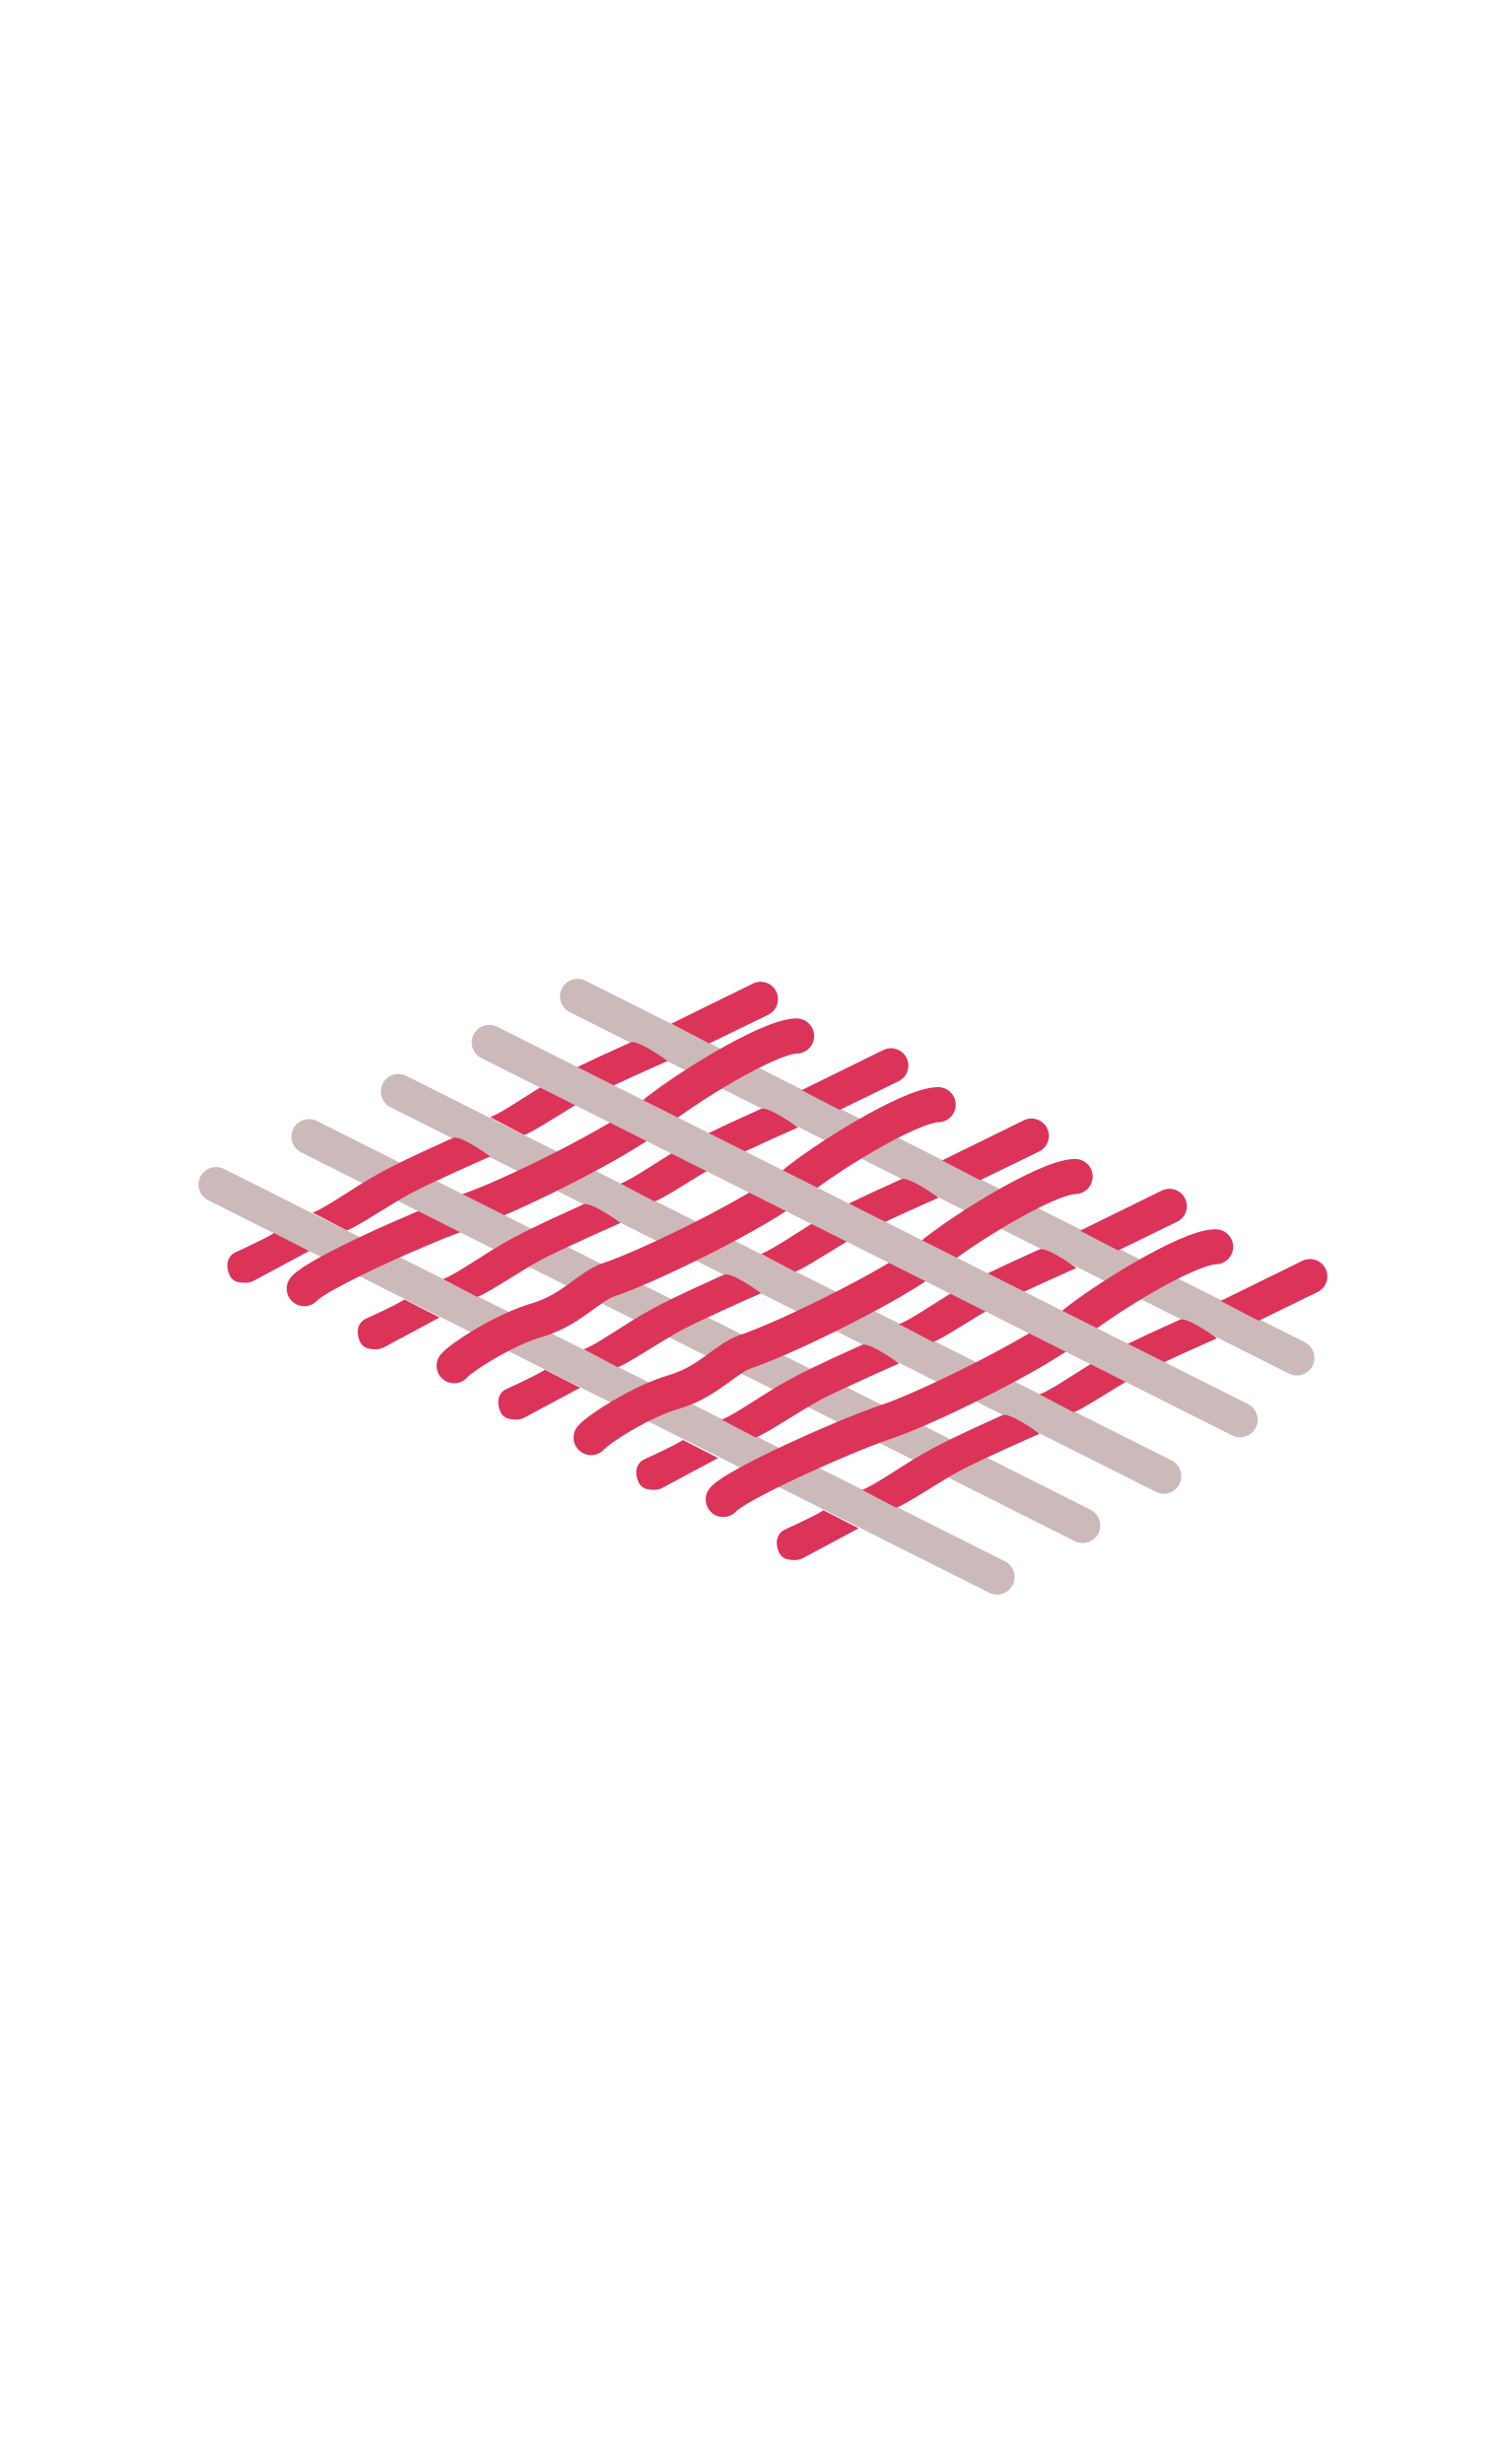
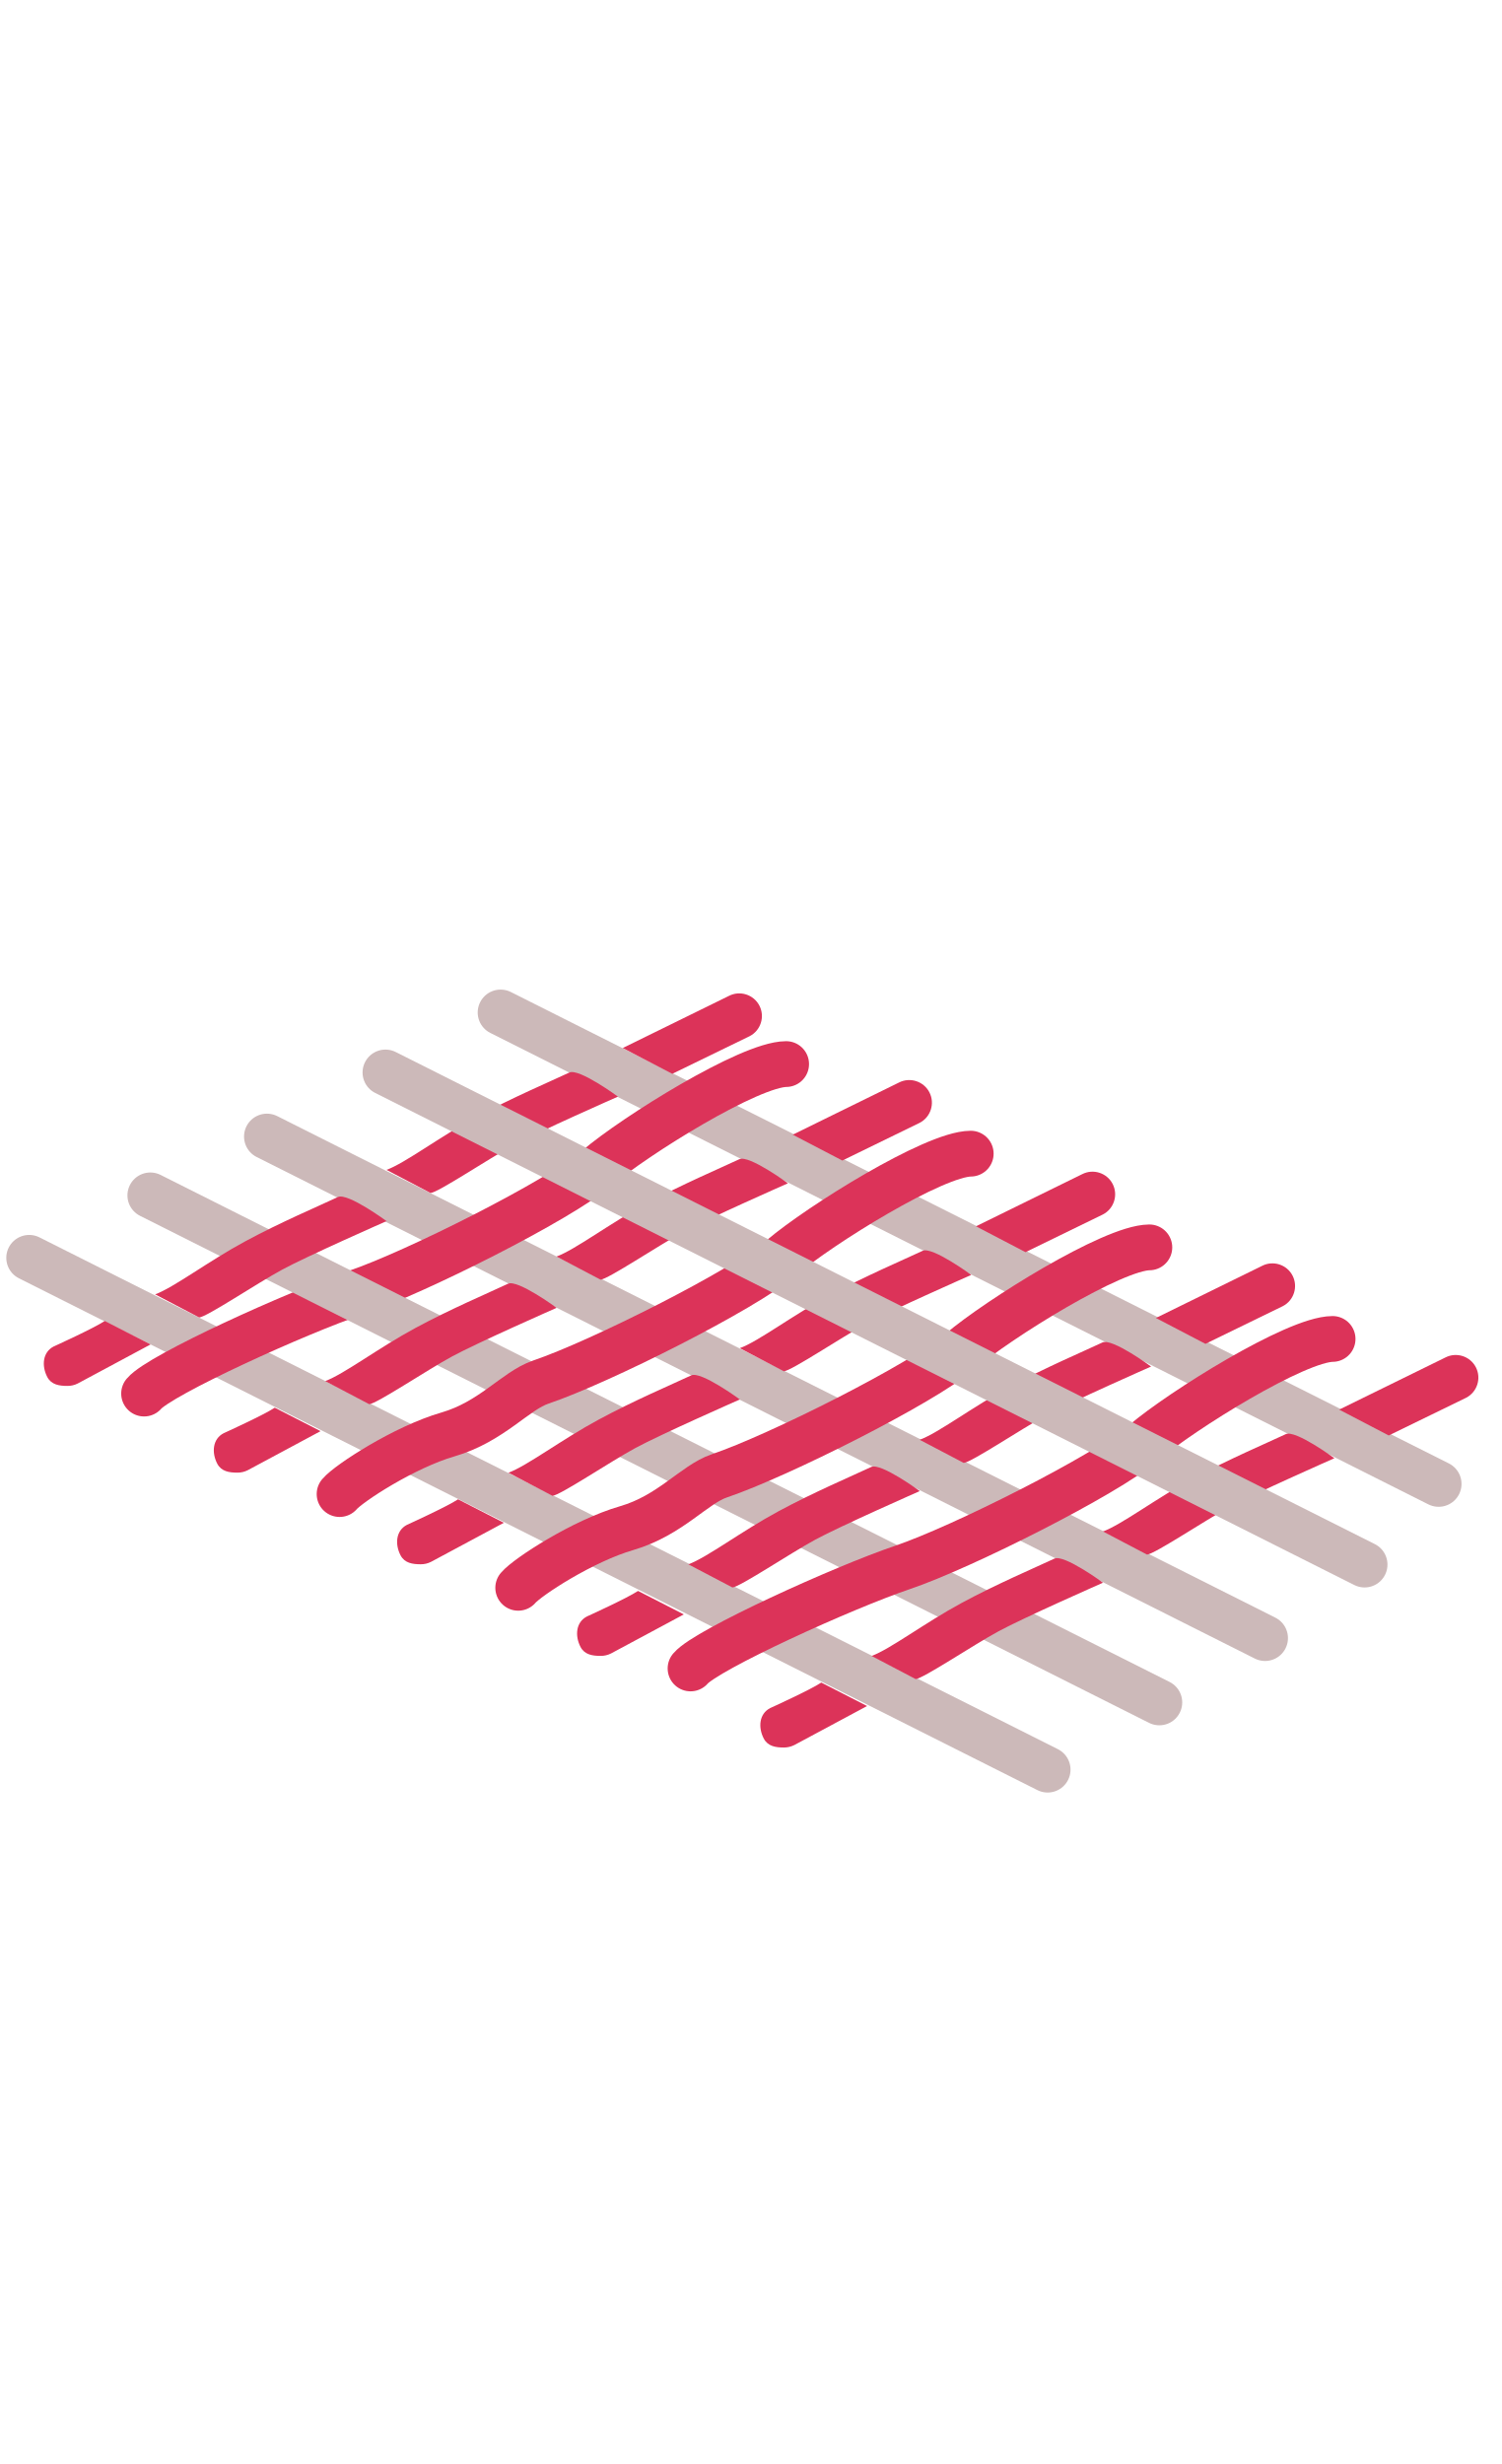
<svg xmlns="http://www.w3.org/2000/svg" version="1.1" id="Layer_1" x="0px" y="0px" viewBox="0 0 257.34 422.21" style="enable-background:new 0 0 257.34 422.21;" xml:space="preserve">
  <style type="text/css">
- 	.st0{fill:none;stroke:#CCB9B9;stroke-width:6.015;stroke-linecap:round;stroke-miterlimit:10;}
- 	.st1{fill:none;stroke:#DC3359;stroke-width:9.023;stroke-linecap:round;stroke-miterlimit:10;}
- 	.st2{fill:none;stroke:#DC3359;stroke-width:6.015;stroke-linecap:round;stroke-miterlimit:10;}
+ 	.st0{fill:none;stroke:#CCB9B9;stroke-width:7.845;stroke-linecap:round;stroke-miterlimit:10;}
+ 	.st1{fill:none;stroke:#DC3359;stroke-width:11.767;stroke-linecap:round;stroke-miterlimit:10;}
+ 	.st2{fill:none;stroke:#DC3359;stroke-width:7.845;stroke-linecap:round;stroke-miterlimit:10;}
	.st3{fill:#DC3359;}
</style>
  <g>
-     <line class="st0" x1="37.03" y1="202.98" x2="170.85" y2="270.23" />
-     <line class="st0" x1="68.27" y1="187.04" x2="199.42" y2="252.94" />
-     <line class="st0" x1="98.97" y1="170.74" x2="222.23" y2="232.68" />
-     <path class="st1" d="M116.08,176.23" />
-     <path class="st1" d="M109.51,179.63" />
-     <path class="st2" d="M52.13,220.81c2.07-2.46,20.11-10.66,27.86-13.27c7.75-2.62,26.66-12.12,31.67-16.37s20.04-13.62,24.84-13.65" />
-     <line class="st0" x1="52.95" y1="194.77" x2="185.53" y2="261.39" />
+     <line class="st0" x1="5" y1="215.53" x2="179.52" y2="303.23" />
+     <line class="st0" x1="45.74" y1="194.75" x2="216.78" y2="280.69" />
+     <line class="st0" x1="85.78" y1="173.49" x2="246.52" y2="254.27" />
+     <path class="st1" d="M108.09,180.65" />
+     <path class="st1" d="M99.52,185.08" />
+     <path class="st2" d="M24.69,238.79c2.7-3.21,26.23-13.9,36.33-17.31c10.11-3.42,34.77-15.81,41.3-21.35   c6.53-5.54,26.13-17.76,32.39-17.8" />
+     <line class="st0" x1="25.76" y1="204.83" x2="198.66" y2="291.71" />
    <g>
      <g>
-         <path class="st3" d="M115.02,175.41l13.95-6.85c1.46-0.75,3.26-0.18,4.01,1.28c0.75,1.46,0.18,3.26-1.28,4.01l-10.17,4.95     L115.02,175.41z" />
+         <path class="st3" d="M106.71,179.58l18.19-8.93c1.9-0.98,4.25-0.23,5.23,1.67c0.98,1.9,0.23,4.25-1.67,5.23L115.2,184     L106.71,179.58z" />
      </g>
      <g>
-         <path class="st3" d="M42.06,219.81c-1.08,0-2.12-0.15-2.65-1.17c-0.76-1.46-0.62-3.26,0.84-4.01c0,0,5.29-2.4,6.71-3.35     l6.02,3.08l-9.56,5.13C42.99,219.71,42.52,219.81,42.06,219.81z" />
+         <path class="st3" d="M11.56,237.48c-1.41,0-2.76-0.2-3.46-1.53c-0.99-1.9-0.81-4.25,1.1-5.23c0,0,6.9-3.13,8.75-4.37l7.85,4.02     l-12.47,6.69C12.77,237.35,12.16,237.48,11.56,237.48z" />
      </g>
      <g>
-         <path class="st3" d="M53.58,207.78c2.46-0.9,6.98-4.35,11.85-6.97c4.68-2.52,9.53-4.58,12.18-5.82c1.28-0.59,6.39,3.17,6.39,3.17     s-10.43,4.59-13.71,6.37c-3.29,1.78-9.94,6.24-10.91,6.29L53.58,207.78z" />
+         <path class="st3" d="M26.58,221.79c3.21-1.17,9.1-5.67,15.45-9.09c6.1-3.29,12.43-5.97,15.88-7.59c1.67-0.77,8.33,4.13,8.33,4.13     s-13.6,5.99-17.88,8.31c-4.29,2.32-12.96,8.14-14.23,8.2L26.58,221.79z" />
      </g>
      <g>
-         <path class="st3" d="M83.98,191.42c2.46-0.9,6.98-4.35,11.85-6.97c4.68-2.52,9.53-4.58,12.18-5.82c1.28-0.59,6.39,3.17,6.39,3.17     s-10.43,4.59-13.71,6.37c-3.29,1.78-9.94,6.24-10.91,6.29L83.98,191.42z" />
+         <path class="st3" d="M66.23,200.46c3.21-1.17,9.1-5.67,15.45-9.09c6.1-3.29,12.43-5.97,15.88-7.59c1.67-0.77,8.33,4.13,8.33,4.13     s-13.6,5.99-17.88,8.31c-4.29,2.32-12.96,8.14-14.23,8.2L66.23,200.46z" />
      </g>
    </g>
    <g>
      <g>
-         <path class="st3" d="M137.36,186.8l13.95-6.85c1.46-0.75,3.26-0.18,4.01,1.28c0.75,1.46,0.18,3.26-1.28,4.01l-10.16,4.95     L137.36,186.8z" />
+         <path class="st3" d="M135.84,194.43l18.19-8.93c1.9-0.98,4.25-0.23,5.23,1.67c0.98,1.9,0.23,4.25-1.67,5.23l-13.25,6.46     L135.84,194.43z" />
      </g>
      <g>
-         <path class="st3" d="M64.4,231.2c-1.08,0-2.12-0.15-2.65-1.17c-0.76-1.46-0.62-3.26,0.84-4.01c0,0,5.29-2.4,6.71-3.35l6.02,3.08     l-9.56,5.13C65.33,231.1,64.87,231.2,64.4,231.2z" />
+         <path class="st3" d="M40.69,252.34c-1.41,0-2.76-0.2-3.46-1.53c-0.99-1.9-0.81-4.25,1.1-5.23c0,0,6.9-3.13,8.75-4.37l7.85,4.02     l-12.47,6.69C41.91,252.2,41.31,252.34,40.69,252.34z" />
      </g>
      <g>
-         <path class="st3" d="M75.92,219.17c2.46-0.9,6.98-4.35,11.85-6.97c4.68-2.52,9.53-4.58,12.18-5.82c1.28-0.59,6.39,3.17,6.39,3.17     s-10.43,4.59-13.71,6.37c-3.29,1.78-9.94,6.24-10.91,6.29L75.92,219.17z" />
+         <path class="st3" d="M55.72,236.65c3.21-1.17,9.1-5.67,15.45-9.09c6.1-3.29,12.43-5.97,15.88-7.59c1.67-0.77,8.33,4.13,8.33,4.13     s-13.6,5.99-17.88,8.31c-4.29,2.32-12.96,8.14-14.23,8.2L55.72,236.65z" />
      </g>
      <g>
-         <path class="st3" d="M106.32,202.81c2.46-0.9,6.98-4.35,11.85-6.97c4.68-2.52,9.53-4.58,12.18-5.82     c1.28-0.59,6.39,3.17,6.39,3.17s-10.43,4.59-13.71,6.37c-3.29,1.78-9.94,6.24-10.91,6.29L106.32,202.81z" />
+         <path class="st3" d="M95.36,215.31c3.21-1.17,9.1-5.67,15.45-9.09c6.1-3.29,12.43-5.97,15.88-7.59c1.67-0.77,8.33,4.13,8.33,4.13     s-13.6,5.99-17.88,8.31c-4.29,2.32-12.96,8.14-14.23,8.2L95.36,215.31z" />
      </g>
    </g>
    <g>
      <g>
-         <path class="st3" d="M161.44,198.84l13.95-6.85c1.46-0.75,3.26-0.18,4.01,1.28c0.75,1.46,0.18,3.26-1.28,4.01l-10.17,4.95     L161.44,198.84z" />
+         <path class="st3" d="M167.24,210.13l18.19-8.93c1.9-0.98,4.25-0.23,5.23,1.67c0.98,1.9,0.23,4.25-1.67,5.23l-13.26,6.46     L167.24,210.13z" />
      </g>
      <g>
-         <path class="st3" d="M88.48,243.24c-1.08,0-2.12-0.15-2.65-1.17c-0.76-1.46-0.62-3.26,0.84-4.01c0,0,5.29-2.4,6.71-3.35     l6.02,3.08l-9.56,5.13C89.41,243.14,88.95,243.24,88.48,243.24z" />
+         <path class="st3" d="M72.1,268.04c-1.41,0-2.76-0.2-3.46-1.53c-0.99-1.9-0.81-4.25,1.1-5.23c0,0,6.9-3.13,8.75-4.37l7.85,4.02     l-12.47,6.69C73.31,267.91,72.71,268.04,72.1,268.04z" />
      </g>
      <g>
-         <path class="st3" d="M100,231.21c2.46-0.9,6.98-4.35,11.85-6.97c4.68-2.52,9.53-4.58,12.18-5.82c1.28-0.59,6.39,3.17,6.39,3.17     s-10.43,4.59-13.71,6.37c-3.29,1.78-9.94,6.24-10.91,6.29L100,231.21z" />
+         <path class="st3" d="M87.12,252.35c3.21-1.17,9.1-5.67,15.45-9.09c6.1-3.29,12.43-5.97,15.88-7.59c1.67-0.77,8.33,4.13,8.33,4.13     s-13.6,5.99-17.88,8.31c-4.29,2.32-12.96,8.14-14.23,8.2L87.12,252.35z" />
      </g>
      <g>
-         <path class="st3" d="M130.4,214.85c2.46-0.9,6.98-4.35,11.85-6.97c4.68-2.52,9.53-4.58,12.18-5.82c1.28-0.59,6.39,3.17,6.39,3.17     s-10.43,4.59-13.71,6.37c-3.29,1.78-9.94,6.24-10.91,6.29L130.4,214.85z" />
+         <path class="st3" d="M126.77,231.01c3.21-1.17,9.1-5.67,15.45-9.09c6.1-3.29,12.43-5.97,15.88-7.59     c1.67-0.77,8.33,4.13,8.33,4.13s-13.6,5.99-17.88,8.31c-4.29,2.32-12.96,8.14-14.23,8.2L126.77,231.01z" />
      </g>
    </g>
-     <path class="st2" d="M101.29,246.33c1.19-1.41,8.5-6.17,14.25-7.84s8.87-5.75,12.18-6.87c7.75-2.62,26.66-12.12,31.67-16.37   c5.01-4.25,20.04-13.62,24.84-13.65" />
-     <path class="st2" d="M77.82,234.02c1.19-1.41,8.5-6.17,14.25-7.84s8.87-5.75,12.18-6.87c7.75-2.62,26.66-12.12,31.67-16.37   c5.01-4.25,20.04-13.62,24.84-13.65" />
+     <path class="st2" d="M88.8,272.07c1.55-1.84,11.08-8.05,18.58-10.22c7.5-2.18,11.57-7.5,15.88-8.96   c10.11-3.42,34.77-15.81,41.3-21.35c6.53-5.54,26.13-17.76,32.39-17.8" />
+     <path class="st2" d="M58.19,256.01c1.55-1.84,11.08-8.05,18.58-10.22c7.5-2.18,11.57-7.5,15.88-8.96   c10.11-3.42,34.77-15.81,41.3-21.35c6.53-5.54,26.13-17.76,32.39-17.8" />
    <g>
      <g>
-         <path class="st3" d="M185.08,210.88l13.95-6.85c1.46-0.75,3.26-0.18,4.01,1.28c0.75,1.46,0.18,3.26-1.28,4.01l-10.17,4.95     L185.08,210.88z" />
+         <path class="st3" d="M198.07,225.84l18.19-8.93c1.9-0.98,4.25-0.23,5.23,1.67s0.23,4.25-1.67,5.23l-13.26,6.46L198.07,225.84z" />
      </g>
      <g>
-         <path class="st3" d="M112.13,255.28c-1.08,0-2.12-0.15-2.65-1.17c-0.76-1.46-0.62-3.26,0.84-4.01c0,0,5.29-2.4,6.71-3.35     l6.02,3.08l-9.56,5.13C113.05,255.18,112.59,255.28,112.13,255.28z" />
+         <path class="st3" d="M102.94,283.74c-1.41,0-2.76-0.2-3.46-1.53c-0.99-1.9-0.81-4.25,1.1-5.23c0,0,6.9-3.13,8.75-4.37l7.85,4.02     l-12.47,6.69C104.14,283.61,103.54,283.74,102.94,283.74z" />
      </g>
      <g>
-         <path class="st3" d="M123.64,243.25c2.46-0.9,6.98-4.35,11.85-6.97c4.68-2.52,9.53-4.58,12.18-5.82     c1.28-0.59,6.39,3.17,6.39,3.17s-10.43,4.59-13.71,6.37c-3.29,1.78-9.94,6.24-10.91,6.29L123.64,243.25z" />
+         <path class="st3" d="M117.95,268.05c3.21-1.17,9.1-5.67,15.45-9.09c6.1-3.29,12.43-5.97,15.88-7.59     c1.67-0.77,8.33,4.13,8.33,4.13s-13.6,5.99-17.88,8.31c-4.29,2.32-12.96,8.14-14.23,8.2L117.95,268.05z" />
      </g>
      <g>
-         <path class="st3" d="M154.04,226.89c2.46-0.9,6.98-4.35,11.85-6.97c4.68-2.52,9.53-4.58,12.18-5.82     c1.28-0.59,6.39,3.17,6.39,3.17s-10.43,4.59-13.71,6.37c-3.29,1.78-9.94,6.24-10.91,6.29L154.04,226.89z" />
+         <path class="st3" d="M157.59,246.71c3.21-1.17,9.1-5.67,15.45-9.09c6.1-3.29,12.43-5.97,15.88-7.59     c1.67-0.77,8.33,4.13,8.33,4.13s-13.6,5.99-17.88,8.31c-4.29,2.32-12.96,8.14-14.23,8.2L157.59,246.71z" />
      </g>
    </g>
-     <path class="st2" d="M123.93,256.93c2.07-2.46,20.11-10.66,27.86-13.27s26.66-12.12,31.67-16.37c5.01-4.25,20.04-13.62,24.84-13.65   " />
+     <path class="st2" d="M118.33,285.89c2.7-3.21,26.23-13.9,36.33-17.31s34.77-15.81,41.3-21.35c6.53-5.54,26.13-17.76,32.39-17.8" />
    <g>
      <g>
-         <path class="st3" d="M209.16,222.92l13.95-6.85c1.46-0.75,3.26-0.18,4.01,1.28c0.75,1.46,0.18,3.26-1.28,4.01l-10.17,4.95     L209.16,222.92z" />
+         <path class="st3" d="M229.48,241.54l18.19-8.93c1.9-0.98,4.25-0.23,5.23,1.67c0.98,1.9,0.23,4.25-1.67,5.23l-13.26,6.46     L229.48,241.54z" />
      </g>
      <g>
-         <path class="st3" d="M136.21,267.32c-1.08,0-2.12-0.15-2.65-1.17c-0.76-1.46-0.62-3.26,0.84-4.01c0,0,5.29-2.4,6.71-3.35     l6.02,3.08l-9.56,5.13C137.13,267.21,136.67,267.32,136.21,267.32z" />
+         <path class="st3" d="M134.34,299.44c-1.41,0-2.76-0.2-3.46-1.53c-0.99-1.9-0.81-4.25,1.1-5.23c0,0,6.9-3.13,8.75-4.37l7.85,4.02     l-12.47,6.69C135.54,299.3,134.94,299.44,134.34,299.44z" />
      </g>
      <g>
-         <path class="st3" d="M147.72,255.29c2.46-0.9,6.98-4.35,11.85-6.97c4.68-2.52,9.53-4.58,12.18-5.82     c1.28-0.59,6.39,3.17,6.39,3.17s-10.43,4.59-13.71,6.37c-3.29,1.78-9.94,6.24-10.91,6.29L147.72,255.29z" />
+         <path class="st3" d="M149.35,283.75c3.21-1.17,9.1-5.67,15.45-9.09c6.1-3.29,12.43-5.97,15.88-7.59     c1.67-0.77,8.33,4.13,8.33,4.13s-13.6,5.99-17.88,8.31c-4.29,2.32-12.96,8.14-14.23,8.2L149.35,283.75z" />
      </g>
      <g>
-         <path class="st3" d="M178.12,238.93c2.46-0.9,6.98-4.35,11.85-6.97c4.68-2.52,9.53-4.58,12.18-5.82     c1.28-0.59,6.39,3.17,6.39,3.17s-10.43,4.59-13.71,6.37s-9.94,6.24-10.91,6.29L178.12,238.93z" />
+         <path class="st3" d="M189,262.42c3.21-1.17,9.1-5.67,15.45-9.09c6.1-3.29,12.43-5.97,15.88-7.59c1.67-0.77,8.33,4.13,8.33,4.13     s-13.6,5.99-17.88,8.31s-12.96,8.14-14.23,8.2L189,262.42z" />
      </g>
    </g>
-     <line class="st0" x1="83.84" y1="178.62" x2="212.5" y2="243.28" />
+     <line class="st0" x1="66.05" y1="183.77" x2="233.83" y2="268.09" />
  </g>
</svg>
